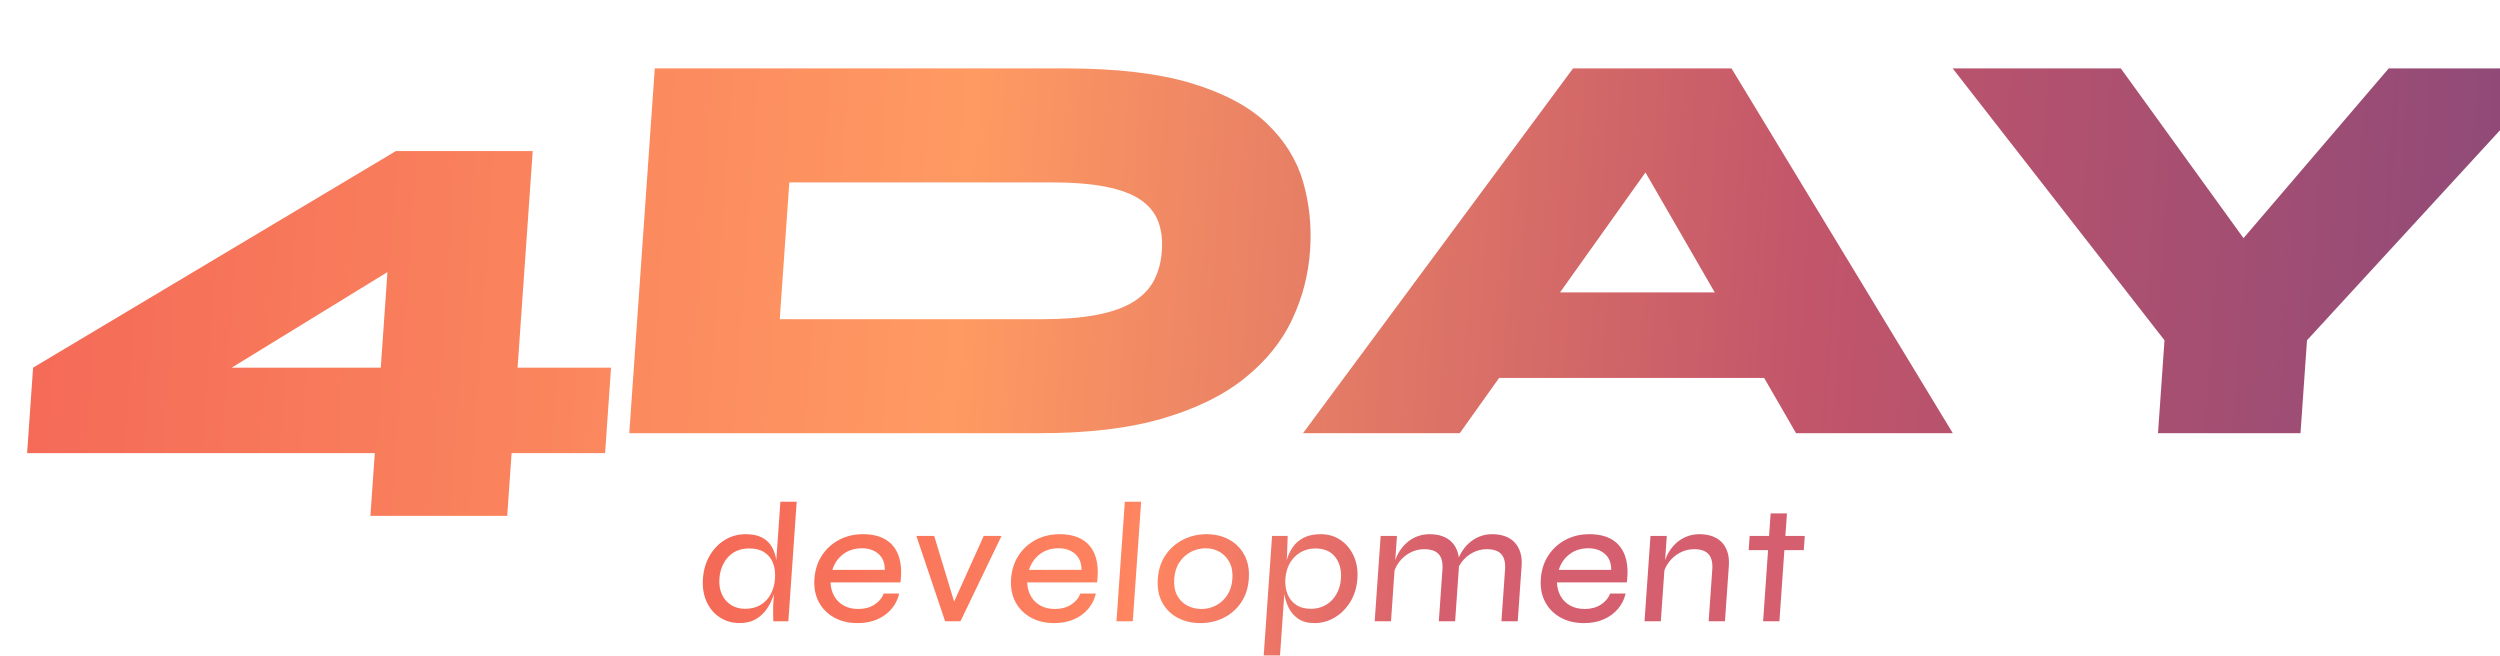
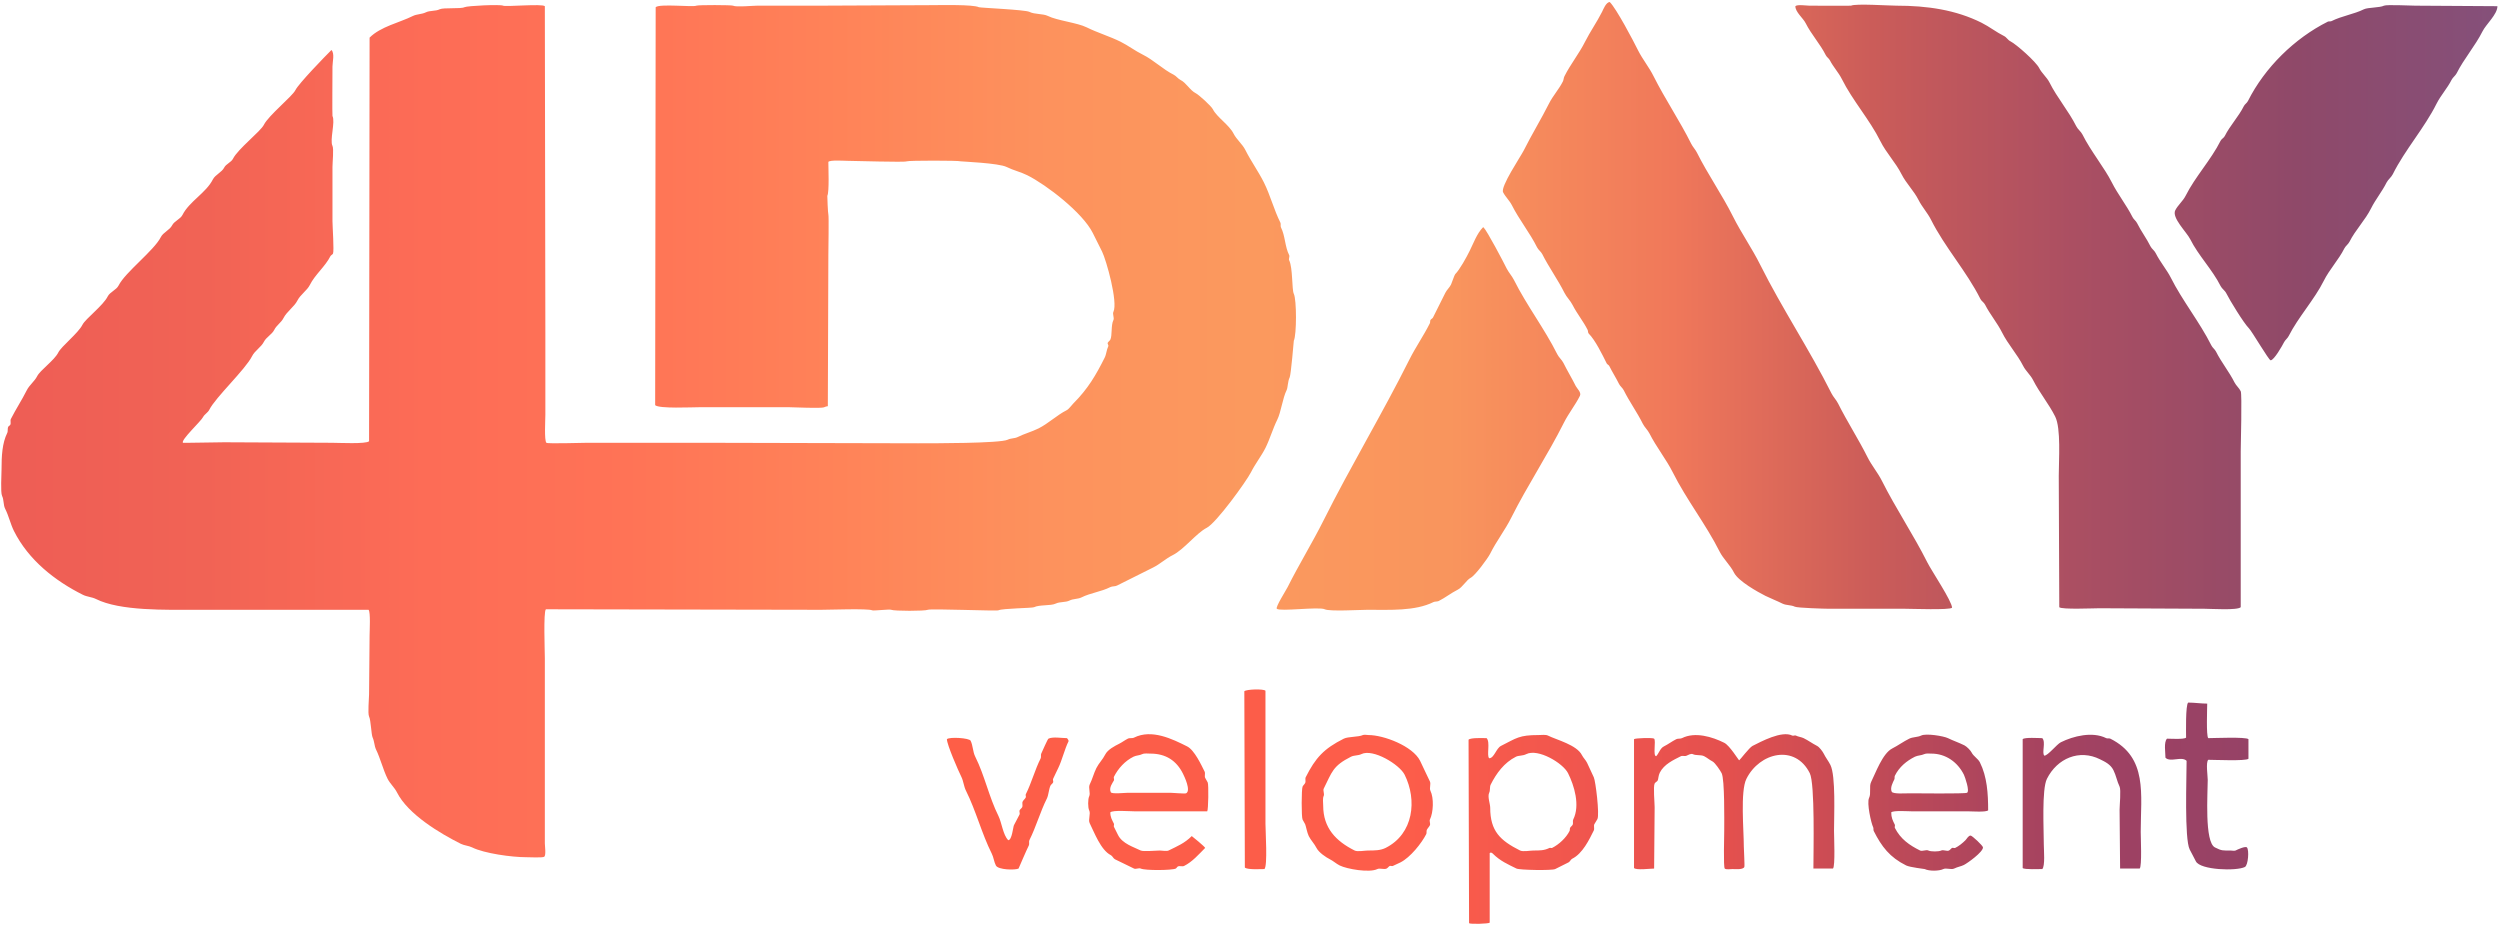
- <svg xmlns="http://www.w3.org/2000/svg" viewBox="0 0 4386 1150" role="img" aria-label="4DAY development">
+ <svg xmlns="http://www.w3.org/2000/svg" viewBox="0 0 2425 898" role="img" aria-label="4dayvelopment">
  <defs>
-     <linearGradient id="g" x1="0" y1="0" x2="4386" y2="0" gradientUnits="userSpaceOnUse">
-       <stop offset="0" stop-color="#f46957" />
-       <stop offset=".38" stop-color="#ff9a62" />
-       <stop offset=".72" stop-color="#c2556a" />
-       <stop offset="1" stop-color="#8f4a78" />
+     <linearGradient id="l4d-a" x1="3" y1="0" x2="2421" y2="0" gradientUnits="userSpaceOnUse">
+       <stop offset="0" stop-color="#ee5d55" />
+       <stop offset="0.08" stop-color="#f16355" />
+       <stop offset="0.17" stop-color="#fd6c56" />
+       <stop offset="0.25" stop-color="#ff7356" />
+       <stop offset="0.33" stop-color="#ff8258" />
+       <stop offset="0.42" stop-color="#fd925d" />
+       <stop offset="0.5" stop-color="#fb995e" />
+       <stop offset="0.58" stop-color="#f9955d" />
+       <stop offset="0.67" stop-color="#f0785a" />
+       <stop offset="0.75" stop-color="#cb5c59" />
+       <stop offset="0.83" stop-color="#ab4f62" />
+       <stop offset="0.92" stop-color="#8f4969" />
+       <stop offset="1" stop-color="#85507a" />
    </linearGradient>
-     <linearGradient id="h" x1="0" y1="0" x2="4386" y2="0" gradientUnits="userSpaceOnUse">
-       <stop offset="0" stop-color="#f46957" />
-       <stop offset=".6" stop-color="#ff8560" />
-       <stop offset="1" stop-color="#d55f6e" />
+     <linearGradient id="l4d-b" x1="920" y1="0" x2="2179" y2="0" gradientUnits="userSpaceOnUse">
+       <stop offset="0" stop-color="#fe5e47" />
+       <stop offset="0.2" stop-color="#fc5d49" />
+       <stop offset="0.35" stop-color="#fd5d4a" />
+       <stop offset="0.5" stop-color="#ef554e" />
+       <stop offset="0.6" stop-color="#e4504e" />
+       <stop offset="0.7" stop-color="#c44b56" />
+       <stop offset="0.8" stop-color="#ad455d" />
+       <stop offset="0.9" stop-color="#9e4163" />
+       <stop offset="1" stop-color="#964266" />
    </linearGradient>
  </defs>
-   <g transform="translate(0,760) skewX(-4)" fill="url(#g)">
-     <path d="M900 -495V145H660V-391L751 -341L308 -57L291 -115H676V35H50V-115L660 -495ZM884 35V-115H1064V35Z" />
-     <path d="M1824 -640Q1959 -640 2047.0 -614.0Q2135 -588 2185.0 -543.0Q2235 -498 2255.5 -440.5Q2276 -383 2276 -320Q2276 -257 2253.0 -199.5Q2230 -142 2177.5 -97.0Q2125 -52 2038.5 -26.0Q1952 0 1824 0H1104V-640ZM1354 -200H1814Q1870 -200 1909.0 -207.5Q1948 -215 1971.5 -230.0Q1995 -245 2005.5 -267.5Q2016 -290 2016 -320Q2016 -350 2005.5 -372.5Q1995 -395 1971.5 -410.0Q1948 -425 1909.0 -432.5Q1870 -440 1814 -440H1354Z" />
-     <path d="M2510 -97V-247H3194V-97ZM2286 0 2715 -640H2993L3426 0H3151L2780 -573H2929L2561 0Z" />
-     <path d="M4441 -640 4036 -163V0H3786V-163L3381 -640H3676L4005 -225H3820L4146 -640Z" />
-   </g>
-   <g transform="translate(1217,1090) scale(0.3) skewX(-4)" fill="url(#h)">
-     <path d="M268.768 10.308Q204.153 10.308 151.269 -22.885Q98.384 -56.077 67.538 -114.577Q36.692 -173.077 36.692 -248.692Q36.692 -324.923 66.692 -383.615Q96.692 -442.308 149.076 -475.846Q201.461 -509.385 268.768 -509.385Q328.152 -509.385 367.19 -489.039Q406.228 -468.692 428.305 -432.846Q450.382 -397.0 459.728 -350.0Q469.074 -303.0 469.074 -248.692Q469.074 -208.846 459.228 -164.039Q449.382 -119.231 426.959 -79.346Q404.536 -39.462 365.844 -14.577Q327.152 10.308 268.768 10.308ZM295.536 -73.076Q348.998 -73.076 385.421 -96.538Q421.843 -120 439.997 -159.807Q458.151 -199.615 458.151 -248.692Q458.151 -302.462 439.497 -342.116Q420.843 -381.77 384.574 -403.885Q348.305 -426.001 295.536 -426.001Q218.075 -426.001 175.537 -376.116Q132.998 -326.231 132.998 -248.692Q132.998 -197.231 153.96 -157.577Q174.921 -117.923 211.652 -95.499Q248.383 -73.076 295.536 -73.076ZM458.151 -699.077H553.534V0.0H465.766Q463.458 -22.308 460.804 -54.307Q458.151 -86.307 458.151 -108.615Z" />
-     <path d="M1099.92 -162.231H1190.611Q1182.611 -112.615 1152.958 -73.654Q1123.304 -34.692 1074.343 -12.039Q1025.382 10.615 959.075 10.615Q881.383 10.615 820.153 -21.962Q758.923 -54.539 723.807 -112.885Q688.692 -171.231 688.692 -248.385Q688.692 -325.538 722.807 -384.384Q756.923 -443.231 816.999 -476.308Q877.075 -509.385 954.382 -509.385Q1035.074 -509.385 1090.035 -477.346Q1144.996 -445.308 1171.65 -382.808Q1198.303 -320.308 1193.303 -227.462H784.383Q789.383 -181.846 811.845 -146.692Q834.306 -111.538 871.691 -91.807Q909.075 -72.076 958.152 -72.076Q1012.536 -72.076 1049.882 -97.038Q1087.228 -122 1099.92 -162.231ZM954.613 -427.001Q889.537 -427.001 846.614 -392.385Q803.691 -357.77 789.998 -300.692H1096.843Q1092.536 -361.77 1052.805 -394.385Q1013.074 -427.001 954.613 -427.001Z" />
-     <path d="M1530.382 -73.923H1499.306L1661.228 -499.077H1765.15L1560.074 0.0H1470.307L1267.462 -499.077H1371.691Z" />
-     <path d="M2249.92 -162.231H2340.611Q2332.611 -112.615 2302.958 -73.654Q2273.304 -34.692 2224.343 -12.039Q2175.382 10.615 2109.075 10.615Q2031.383 10.615 1970.153 -21.962Q1908.923 -54.539 1873.807 -112.885Q1838.692 -171.231 1838.692 -248.385Q1838.692 -325.538 1872.807 -384.384Q1906.923 -443.231 1966.999 -476.308Q2027.075 -509.385 2104.382 -509.385Q2185.074 -509.385 2240.035 -477.346Q2294.996 -445.308 2321.65 -382.808Q2348.303 -320.308 2343.303 -227.462H1934.383Q1939.383 -181.846 1961.845 -146.692Q1984.306 -111.538 2021.691 -91.807Q2059.075 -72.076 2108.152 -72.076Q2162.536 -72.076 2199.882 -97.038Q2237.228 -122 2249.92 -162.231ZM2104.613 -427.001Q2039.537 -427.001 1996.614 -392.385Q1953.691 -357.77 1939.998 -300.692H2246.843Q2242.536 -361.77 2202.805 -394.385Q2163.074 -427.001 2104.613 -427.001Z" />
-     <path d="M2472.462 -699.077H2567.845V0.0H2472.462Z" />
-     <path d="M2963.844 10.615Q2890.614 10.615 2829.845 -20.077Q2769.077 -50.769 2732.884 -108.962Q2696.692 -167.154 2696.692 -248.385Q2696.692 -329.615 2732.884 -388.115Q2769.077 -446.615 2829.845 -478.0Q2890.614 -509.385 2963.844 -509.385Q3037.074 -509.385 3097.189 -478.0Q3157.304 -446.615 3193.15 -388.115Q3228.996 -329.615 3228.996 -248.385Q3228.996 -167.154 3193.15 -108.962Q3157.304 -50.769 3097.189 -20.077Q3037.074 10.615 2963.844 10.615ZM2963.844 -72.076Q3008.921 -72.076 3047.305 -92.307Q3085.69 -112.538 3109.344 -152.192Q3132.997 -191.846 3132.997 -248.385Q3132.997 -304.923 3109.344 -344.885Q3085.69 -384.847 3047.459 -405.924Q3009.228 -427.001 2963.844 -427.001Q2918.767 -427.001 2879.883 -406.27Q2840.998 -385.539 2816.845 -345.731Q2792.691 -305.923 2792.691 -248.385Q2792.691 -191.846 2816.345 -152.192Q2839.998 -112.538 2879.229 -92.307Q2918.46 -72.076 2963.844 -72.076Z" />
-     <path d="M3631.92 10.615Q3573.536 10.615 3534.998 -14.269Q3496.459 -39.154 3474.037 -79.039Q3451.614 -118.923 3441.768 -163.885Q3431.922 -208.846 3431.922 -248.692Q3431.922 -303.0 3441.268 -350.0Q3450.614 -397.0 3472.69 -432.846Q3494.767 -468.692 3533.651 -489.039Q3572.536 -509.385 3631.92 -509.385Q3696.535 -509.385 3748.919 -475.692Q3801.303 -442.0 3832.649 -383.154Q3863.995 -324.308 3863.995 -248.692Q3863.995 -172.462 3832.149 -113.962Q3800.303 -55.462 3747.573 -22.423Q3694.843 10.615 3631.92 10.615ZM3605.151 -73.076Q3653.305 -73.076 3690.036 -95.499Q3726.766 -117.923 3747.228 -157.577Q3767.689 -197.231 3767.689 -248.692Q3767.689 -326.231 3725.305 -376.116Q3682.92 -426.001 3605.151 -426.001Q3558.382 -426.001 3521.46 -403.885Q3484.537 -381.77 3463.691 -342.116Q3442.845 -302.462 3442.845 -248.692Q3442.845 -199.308 3461.345 -159.654Q3479.844 -120 3515.921 -96.538Q3551.998 -73.076 3605.151 -73.076ZM3347.462 -499.077H3438.922L3442.845 -385.77V200.0H3347.462Z" />
-     <path d="M3982.462 -499.077H4077.845V0.0H3982.462ZM4267.997 -509.385Q4309.843 -509.385 4343.997 -497.385Q4378.15 -485.385 4402.304 -461.769Q4426.458 -438.154 4439.688 -403.808Q4452.919 -369.462 4452.919 -324.77V0.0H4357.536V-303.847Q4357.536 -363.385 4329.459 -392.539Q4301.382 -421.693 4242.767 -421.693Q4198.383 -421.693 4161.229 -401.001Q4124.075 -380.308 4100.499 -345.654Q4076.922 -311 4072.23 -267.615L4071.23 -323.462Q4076.23 -363.308 4092.499 -397Q4108.768 -430.693 4134.421 -456.116Q4160.075 -481.539 4194.113 -495.462Q4228.151 -509.385 4267.997 -509.385ZM4633.84 -509.385Q4675.686 -509.385 4709.84 -497.385Q4743.994 -485.385 4768.147 -461.769Q4792.301 -438.154 4805.685 -403.808Q4819.07 -369.462 4819.07 -324.77V0.0H4723.687V-303.847Q4723.687 -363.385 4695.456 -392.539Q4667.225 -421.693 4608.61 -421.693Q4564.226 -421.693 4527.072 -401.001Q4489.919 -380.308 4466.342 -345.654Q4442.765 -311 4438.38 -267.615L4437.073 -324.385Q4442.073 -363.616 4458.65 -397.308Q4475.226 -431 4501.034 -456.27Q4526.841 -481.539 4560.726 -495.462Q4594.61 -509.385 4633.84 -509.385Z" />
-     <path d="M5347.92 -162.231H5438.611Q5430.611 -112.615 5400.958 -73.654Q5371.304 -34.692 5322.343 -12.039Q5273.382 10.615 5207.075 10.615Q5129.383 10.615 5068.153 -21.962Q5006.923 -54.539 4971.807 -112.885Q4936.692 -171.231 4936.692 -248.385Q4936.692 -325.538 4970.807 -384.384Q5004.923 -443.231 5064.999 -476.308Q5125.075 -509.385 5202.382 -509.385Q5283.074 -509.385 5338.035 -477.346Q5392.996 -445.308 5419.65 -382.808Q5446.303 -320.308 5441.303 -227.462H5032.383Q5037.383 -181.846 5059.845 -146.692Q5082.306 -111.538 5119.691 -91.807Q5157.075 -72.076 5206.152 -72.076Q5260.536 -72.076 5297.882 -97.038Q5335.228 -122 5347.92 -162.231ZM5202.613 -427.001Q5137.537 -427.001 5094.614 -392.385Q5051.691 -357.77 5037.998 -300.692H5344.843Q5340.536 -361.77 5300.805 -394.385Q5261.074 -427.001 5202.613 -427.001Z" />
-     <path d="M5560.462 -499.077H5655.845V0.0H5560.462ZM5845.997 -509.385Q5887.843 -509.385 5921.997 -497.385Q5956.15 -485.385 5980.304 -461.769Q6004.458 -438.154 6017.688 -403.808Q6030.919 -369.462 6030.919 -324.77V0.0H5935.536V-303.847Q5935.536 -363.385 5907.459 -392.539Q5879.382 -421.693 5820.767 -421.693Q5776.383 -421.693 5739.229 -401.001Q5702.075 -380.308 5678.499 -345.654Q5654.922 -311 5650.23 -267.615L5649.23 -323.462Q5654.23 -363.308 5670.499 -397Q5686.768 -430.693 5712.421 -456.116Q5738.075 -481.539 5772.113 -495.462Q5806.151 -509.385 5845.997 -509.385Z" />
-     <path d="M6140.462 -499.077H6462.767V-416.078H6140.462ZM6253.923 -630.923H6349.306V0.0H6253.923Z" />
-   </g>
+   <path fill="url(#l4d-a)" fill-rule="evenodd" d="M1438.5 220.5C1432.5 226.6 1429.2 236.2 1425.5 243.5C1422.5 249.6 1415.9 261.6 1411.5 266C1410.8 266.7 1408.2 274.6 1407.5 276C1406 279 1403.5 281 1402 284C1398 291.9 1394 300.1 1390 308C1389.5 309 1388 309.5 1387.5 310.5C1387.1 311.3 1387.4 312.6 1387 313.5C1380.9 325.7 1373.1 336.8 1367 349C1340.8 401.4 1310 452.5 1284 504.5C1273 526.5 1260 547.5 1249 569.5C1247.5 572.5 1237 589 1238.5 590.5C1241.4 593.4 1279.6 588.3 1285 591C1289.7 593.3 1319.2 591.5 1326.5 591.5C1348.1 591.5 1372.7 592.9 1390.5 584C1392 583.3 1394 583.7 1395.5 583C1401.9 579.8 1407.6 575.2 1414 572C1418.5 569.8 1422.6 562.5 1426.5 560.5C1430.9 558.3 1443.2 541.6 1445.5 537C1451.5 524.9 1460 514.1 1466 502C1481.7 470.7 1501.3 441.3 1517 410C1521.5 401 1528 393 1532.5 384C1534.2 380.7 1529.7 376.9 1528.5 374.5C1524.8 367 1520.2 359.5 1516.5 352C1514.9 348.9 1512 346.6 1510.5 343.5C1498.1 318.7 1480.9 296.3 1468.5 271.5C1466.5 267.6 1463.5 264.4 1461.5 260.5C1458.4 254.2 1442.6 224.1 1439 220.5C1438.8 220.5 1438.7 220.5 1438.5 220.5ZM2202.5 349.5C2205.8 349.5 2213.9 335.2 2215.5 332C2216.6 329.8 2218.9 328.2 2220 326C2229.1 307.9 2245.1 290.4 2254 272.5C2259.5 261.4 2268.5 252 2274 241C2275.2 238.6 2277.8 236.9 2279 234.5C2284.7 223.1 2294.3 213.5 2300 202C2304.3 193.4 2310.7 185.7 2315 177C2316.5 174.1 2319.5 172 2321 169C2332.9 145.1 2351.6 124.4 2363.5 100.5C2367.6 92.4 2374 85.5 2378 77.5C2379.2 75.1 2381.8 73.4 2383 71C2390.1 56.9 2400.9 44.6 2408 30.5C2411.5 23.4 2422.5 14 2422.5 6C2396.4 6 2369.4 5.5 2343 5.5C2338.5 5.5 2314.9 4.3 2312.5 5.5C2308.2 7.6 2296.9 7.1 2293 9C2283.3 13.8 2271.7 15.4 2261.5 20.5C2260.5 21 2259 20.5 2258 21C2225.8 37.1 2196.8 65.5 2180.5 98C2179.6 99.9 2177.4 101.1 2176.5 103C2171.4 113.2 2163.1 121.8 2158 132C2157.1 133.8 2154.9 134.7 2154 136.5C2144.6 155.2 2129.4 171.3 2120 190C2117.4 195.1 2112.6 198.9 2110 204C2106.4 211.2 2121.1 225.2 2124.5 232C2132.5 248 2146 261.5 2154 277.5C2155.3 280.1 2158.2 281.8 2159.5 284.5C2162.9 291.3 2176.4 313.4 2181.5 318.5C2184.4 321.4 2200.8 349.5 2202.5 349.5ZM1741.5 6C1741.5 11.8 1749 17.5 1751.5 22.5C1756.9 33.3 1765.6 42.7 1771 53.5C1771.9 55.4 1774 56.6 1775 58.5C1778.2 64.8 1783.3 70.2 1786.5 76.5C1797 97.6 1813.5 115.9 1824 137C1829.6 148.3 1838.9 157.8 1844.5 169C1849 177.9 1856.5 185.1 1861 194C1864.3 200.6 1869.8 206.6 1873 213C1886.4 239.8 1907.6 263.2 1921 290C1922 292.1 1924.5 293.4 1925.5 295.5C1930.2 304.8 1937.3 313.1 1942 322.5C1947.6 333.8 1956.8 343.7 1962.5 355C1965 359.9 1969.5 363.6 1972 368.5C1978.2 380.8 1987.4 391.8 1993.5 404C1999.3 415.5 1997 446.4 1997 461.5C1997 503.9 1997.5 546.9 1997.5 589C1999.9 591.4 2030.9 590 2036.5 590C2070.1 590 2104.6 590.5 2138.5 590.5C2144.6 590.5 2170.3 592.2 2173.5 589C2173.5 538.7 2173.5 488.3 2173.5 438C2173.5 430.8 2174.9 382.3 2173.5 379.5C2172 376.4 2169.1 374.1 2167.5 371C2162.3 360.6 2154.7 351.4 2149.5 341C2148.4 338.8 2146.1 337.3 2145 335C2133.6 312.3 2116.9 291.7 2105.5 269C2102.1 262.2 2095.2 253.9 2091 245.5C2089.8 243 2087.2 241.4 2086 239C2082.2 231.3 2076.8 224.2 2073 216.5C2071.9 214.2 2069.6 212.8 2068.5 210.5C2062.7 199 2054.3 188.5 2048.5 177C2041.3 162.7 2027.9 146.4 2020 130.5C2018.5 127.5 2015.5 125.5 2014 122.5C2006.6 107.7 1995.4 94.8 1988 80C1985.5 75 1980.5 71 1978 66C1974.9 59.9 1956.1 43.1 1950 40C1947.7 38.9 1946.3 36.1 1944 35C1936.4 31.2 1929.6 25.8 1922 22C1897.1 9.6 1869.6 5.5 1839.5 5.5C1832.2 5.5 1799.9 3.3 1795.5 5.5C1795.1 5.7 1759.2 5.5 1755 5.5C1752.2 5.5 1743.4 4.1 1741.5 6ZM358.5 36.5C358.5 166.6 358 297.6 358 428C355.1 430.9 328.4 429.5 322 429.5C287.2 429.5 252 429 217.5 429C212.9 429 177.7 429.7 177.5 429.5C175 427 195 408.6 197 404.5C198.3 401.9 201.7 400.2 203 397.5C209.2 385.2 237.9 358.6 244.5 345.5C247.1 340.2 253.4 336.7 256 331.5C258.2 327.1 263.8 324.4 266 320C268.2 315.5 272.8 312.9 275 308.5C278.1 302.3 285.5 297.5 288.5 291.5C291.2 286 297.9 281.7 300.5 276.5C305.5 266.4 315.5 258.5 320.5 248.5C321 247.5 322.5 247 323 246C324.2 243.6 322.5 219.4 322.5 214.5C322.5 197 322.5 179.5 322.5 162C322.5 157.6 323.9 144.3 322.5 141.5C319.7 135.9 325.4 118.2 322.5 112.5C322.2 112 322.5 70 322.5 64.5C322.5 60.2 324.8 51.8 321.5 48.5C315.2 54.8 289.8 80.9 286.5 87.5C283.5 93.5 260.5 112 256 121C252.8 127.5 230.7 144.5 226 154C224.3 157.4 219.2 159.1 217.5 162.5C215.3 167 208.8 169.5 206.5 174C200 187 183.5 195.5 177 208.5C175 212.5 169 214.5 167 218.5C164.6 223.2 158.3 225.4 156 230C149.4 243.1 121.5 264 115 277C112.9 281.2 106.6 283.3 104.5 287.5C100.1 296.4 83 309.1 80 315C75.8 323.3 59.6 335.8 56.5 342C52.7 349.6 39 359 36 365C33.5 369.9 28.5 373.5 26 378.5C21.2 388.1 15.3 397 10.5 406.5C9.8 408 10.8 410.5 10 412C9.6 412.8 8.4 413.2 8 414C7.1 415.7 7.9 418.3 7 420C2.1 429.9 1.5 442.4 1.5 455C1.5 459.9 0.4 477.7 2 481C3.9 484.8 3.1 489.8 5 493.5C8.5 500.4 10.1 508.1 13.5 515C27.6 543.2 53.4 563.5 80.5 577C84.3 578.9 89.2 579.1 93 581C116.5 592.8 161 591.5 190.5 591.5C246 591.5 302.6 591.5 357.5 591.5C359.6 593.6 358.5 612.3 358.5 616.5C358.5 635.5 358 654.7 358 673.5C358 677.5 356.6 692.1 358 695C359.8 698.7 360.1 712.7 361.5 715.5C363 718.6 363.4 724.4 364.5 726.5C369.1 735.8 371.4 746.2 376 755.5C378.4 760.2 382.6 763.8 385 768.5C395.7 790 427.4 808.7 447 818.5C450.4 820.2 454.6 820.3 458 822C469.6 827.8 496.4 831.5 510.5 831.5C513.1 831.5 526.8 832.2 528 831C529.8 829.2 528.5 820.7 528.5 818C528.5 805.2 528.5 792.3 528.5 779.5C528.5 732.5 528.5 685.5 528.5 638.5C528.5 632 527 593.5 529.5 591C618.1 591 707.6 591.5 796.5 591.5C804 591.5 842.1 590.1 846 592C847.4 592.7 863 590.7 864.5 591.5C867.1 592.8 897.4 592.8 900 591.5C902.6 590.2 966.8 592.9 968.5 592C972.2 590.1 1001.2 589.9 1003 589C1008.2 586.4 1019.3 587.8 1024 585.5C1028.1 583.5 1033.5 584.5 1037.5 582.5C1041 580.7 1045.6 581.2 1049 579.5C1057.8 575.1 1068.1 574 1077 569.5C1078.9 568.5 1081.6 569 1083.5 568C1095.2 562.2 1106.8 556.4 1118.5 550.5C1125.2 547.2 1130.8 541.8 1137.5 538.5C1148.4 533.1 1160.6 517 1170.5 512C1179.7 507.4 1209 466.9 1213.5 458C1217.6 449.8 1223.4 442.6 1227.5 434.5C1231.9 425.6 1234.6 415.9 1239 407C1242.5 400 1244.2 386.1 1248 378.5C1249.3 375.9 1249 370.1 1251 366C1252.2 363.6 1255 330.5 1255 330.5C1257.8 324.9 1257.8 290.6 1255 285C1253 281 1254.1 259.7 1250.5 252.5C1249.8 251.2 1251.2 248.8 1250.5 247.5C1246.3 239.2 1246.7 228.8 1242.5 220.5C1241.9 219.2 1242.6 217.2 1242 216C1235.7 203.5 1232.3 189.6 1226 177C1220.6 166.2 1213.4 156.3 1208 145.5C1205.1 139.7 1199.4 135.3 1196.5 129.5C1192.3 121.2 1180.2 113.5 1176.5 106C1174.9 102.8 1162.8 91.9 1160 90.5C1154.2 87.6 1150.8 80.4 1145 77.5C1142.6 76.3 1140.9 73.7 1138.5 72.5C1127.9 67.2 1119 58.2 1108.5 53C1101 49.3 1094.4 44.2 1087 40.5C1076.3 35.2 1064.7 31.8 1054 26.5C1045.2 22.1 1025.3 19.9 1016.5 15.5C1011.7 13.1 1003.6 14.1 998.5 11.5C994.3 9.4 950.8 7.6 949.5 7C944 4.2 912 5 903.5 5C866.9 5 830.5 5.5 795 5.5C774.9 5.5 755 5.5 734.5 5.5C730.1 5.5 714.1 7.1 711 5.5C709.6 4.8 677.2 4.7 675.5 5.5C672.4 7.1 639.6 3.4 636 7C636 134.7 635.5 266.3 635.5 393C639.1 396.6 671.2 395 678.5 395C707.5 395 736.5 395 765.5 395C770.5 395 796.8 396.4 799.5 395C800.3 394.6 802.1 394 803 394C803 345.9 803.5 297.3 803.5 247.5C803.5 243.2 804.1 209.2 803.5 208C803.1 207.3 802.4 190.2 802.5 190C804.5 186 803.5 162.6 803.5 157C805.5 155 818.5 156 822 156C829 156 877.3 157.6 879.5 156.5C881.3 155.6 930.1 155.6 932 156.5C932.4 156.7 968.8 158.1 976.5 162C982.9 165.2 990.1 166.8 996.5 170C1015.1 179.3 1050.2 206.3 1060 226C1063 232 1066 238.1 1069 244C1073.1 252.2 1084.6 293.2 1080 302.5C1078.9 304.6 1081.1 308.4 1080 310.5C1077.5 315.4 1079 325.5 1077 329.5C1076.4 330.6 1075.1 331.4 1074.5 332.5C1074 333.5 1075.6 334.8 1075 336C1073.3 339.4 1073.2 343.7 1071.5 347C1063.1 363.7 1055.5 377 1041 391.5C1039.2 393.3 1036.8 396.9 1034.5 398C1025.5 402.5 1017 410.7 1007.5 415.5C1000.9 418.8 993.6 420.7 987 424C984.1 425.4 980.4 425 977.5 426.5C970.3 430.1 904.2 430 890.5 430C820.8 430 753.1 429.5 684.5 429.5C645.9 429.5 608.2 429.5 569.5 429.5C564.6 429.5 531.1 430.6 530 429.5C527.8 427.3 529 406.9 529 402.5C529 376 529 349.5 529 323C529 217.4 528.5 111.2 528.5 6C525.9 3.4 490.5 6.8 488 5.5C485.2 4.1 453.3 5.6 450.5 7C446.9 8.8 430.2 7.2 426.5 9C422.5 11 417 10 413 12C409.2 13.9 404.3 13.6 400.5 15.5C387.5 22 369.3 25.7 358.5 36.5ZM1893.5 589.5C1893.5 583.3 1873.5 553.5 1869.5 545.5C1856 518.6 1839 493.4 1825.5 466.5C1821.5 458.5 1815.5 451.5 1811.5 443.5C1802.7 425.9 1791.8 409.1 1783 391.5C1781.2 387.9 1778.3 385.1 1776.5 381.5C1755.3 339.2 1728.7 299.4 1707.5 257C1699.5 240.9 1689 226 1681 210C1670.4 188.8 1656.6 169.2 1646 148C1644.5 145 1642 142.5 1640.5 139.5C1629.4 117.2 1615.2 96.3 1604 74C1599.7 65.3 1593.4 57.7 1589 49C1584.2 39.3 1568 8.5 1561.5 2C1557.9 2 1555.2 9.1 1554 11.5C1549 21.4 1542.5 30.6 1537.5 40.5C1531.7 52.1 1523.3 62.4 1517.5 74C1516.7 75.5 1516.8 77.4 1516 79C1512.2 86.6 1506.3 92.9 1502.5 100.5C1494.8 115.8 1485.7 130.6 1478 146C1474.9 152.1 1455.3 181.1 1458 186.5C1460.3 191 1464.2 194.5 1466.5 199C1473.6 213.1 1484 225.9 1491 240C1492.2 242.4 1494.8 244.1 1496 246.5C1502.2 258.9 1511.1 271.2 1517.5 284C1519.7 288.4 1523.3 291.6 1525.5 296C1529.7 304.3 1535.8 311.6 1540 320C1540.5 320.9 1540.2 322.7 1541 323.5C1547.5 330 1554.3 344.1 1558.5 352.5C1559 353.5 1560.5 354 1561 355C1563.9 360.9 1567.6 366.6 1570.5 372.5C1571.6 374.7 1573.9 376.3 1575 378.5C1580.5 389.6 1588 399.9 1593.5 411C1595.2 414.4 1598.3 417.1 1600 420.5C1606.5 433.4 1616.4 445.8 1622.5 458C1635.8 484.6 1654.7 508.5 1668 535C1671.7 542.3 1678.3 548.1 1682 555.5C1686.2 563.8 1705.2 574.3 1712.5 578C1718 580.7 1723.6 582.8 1729 585.5C1732.6 587.3 1737.3 586.7 1741 588.5C1743.4 589.7 1769.9 590.5 1774.5 590.5C1798.6 590.5 1824.6 590.5 1848 590.5C1854.7 590.5 1891.1 591.9 1893.5 589.5Z" />
+   <path fill="url(#l4d-b)" fill-rule="evenodd" d="M918.5 717C918.5 722.3 929.6 747.7 932.5 753.5C934.6 757.7 934.9 762.9 937 767C946.8 786.7 952.2 808.4 962 828C963.8 831.5 964.2 836 966 839.5C968.2 843.9 984.9 844.1 988 842.5C988 842.5 995.9 824.1 998 820C998.7 818.6 997.8 816.4 998.5 815C1005.1 801.8 1008.9 787.7 1015.5 774.5C1017.1 771.3 1017.4 765.2 1019 762C1019.6 760.9 1020.9 760.2 1021.5 759C1022 758.1 1021 756.4 1021.5 755.5C1023.3 751.9 1024.7 748.5 1026.5 745C1030.1 737.7 1032.7 726.6 1036.5 719C1036.8 718.3 1035.5 716.5 1035 716C1030.1 716 1021.2 714.4 1017 716.5C1016.2 716.9 1010.9 729.1 1010 731C1009.4 732.2 1010.1 734.2 1009.5 735.5C1003.8 746.8 1000.7 759.1 995 770.5C994.6 771.3 995.4 772.7 995 773.5C994.3 775 992.7 776 992 777.5C991.2 779 992.3 781.4 991.5 783C990.9 784.1 989.6 784.9 989 786C988.5 787.1 989.5 788.9 989 790C987.2 793.6 985.3 796.9 983.5 800.5C982.7 802.2 981.6 815 978 815C972.9 809.9 971.7 798 968.5 791.5C959.3 773.1 955.2 752.4 946 734C943.6 729.3 943.8 723.2 941.5 718.5C940.1 715.8 920.9 714.6 918.5 717ZM1983 733C1980.3 730.3 1984.7 719.7 1981 716C1977.4 716 1964 715 1962 717C1962 758.5 1962 800.8 1962 842C1963.6 843.6 1977.8 843 1981 843C1983.9 840.1 1982.5 824.4 1982.5 819.5C1982.5 805.1 1980.4 765.7 1985.5 755.5C1995.5 735.5 2017 726.5 2037 736.5C2041.9 738.9 2047.2 741.4 2050 747C2052.6 752.1 2053.5 757.9 2056 763C2057.5 766 2056 781.3 2056 785.5C2056 804.4 2056.5 823.9 2056.5 842.5C2063.2 842.5 2068.8 842.5 2075.5 842.5C2077.8 840.2 2076.5 812.3 2076.5 807C2076.5 770.5 2083.5 734.8 2047 716.5C2045.9 716 2044.1 716.5 2043 716C2029.7 709.3 2011 714 1999 720C1995 722 1986.5 733 1983 733ZM1923.5 822C1923.5 820.3 1912.9 810.5 1911.5 810.5C1909.3 810.5 1907.9 813.6 1906.5 815C1903.6 817.9 1900 820.8 1896.5 822.5C1895.7 822.9 1894.3 822.1 1893.5 822.5C1892.4 823.1 1891.7 824.4 1890.5 825C1888.5 826 1885 824 1883 825C1880.6 826.2 1872.9 826.2 1870.5 825C1868.4 823.9 1864.6 826.1 1862.5 825C1852.2 819.9 1843.5 813.9 1838 803C1837.6 802.2 1838.4 800.8 1838 800C1835.9 795.8 1834.5 793.1 1834.5 788C1836.6 785.9 1851.2 787 1855 787C1873.2 787 1891.3 787 1909.5 787C1913.1 787 1926.5 788 1928.5 786C1928.5 769.9 1927.5 753.4 1920.5 739.5C1918.7 735.9 1914.3 733.6 1912.5 730C1911.5 727.9 1907.7 724.1 1905.5 723C1900.3 720.4 1894.6 718.5 1889.5 716C1885.4 714 1868.3 711.1 1863.5 713.5C1860 715.2 1855.4 714.8 1852 716.5C1846.3 719.3 1841.2 723.1 1835.5 726C1826 730.8 1819.1 750.4 1815 758.5C1812.8 762.9 1815.2 769.6 1813 774C1810.6 778.8 1815 798.5 1817 802.5C1817.5 803.5 1817 805 1817.5 806C1825.2 821.3 1833.1 831.6 1849 839.5C1852.7 841.3 1866.9 842.9 1867 843C1871.3 845.1 1880.9 845 1885 843C1887.8 841.6 1892.7 843.9 1895.5 842.5C1899 840.8 1902.3 840.4 1905 839C1908.6 837.2 1923.5 826.5 1923.5 822ZM1866.5 731.5C1868.4 730.6 1871.3 731 1873.5 731C1887.3 731 1898.9 739.2 1905 751.5C1906 753.6 1910.9 767.5 1908 769C1905.8 770.1 1858.7 769.5 1852 769.5C1848.9 769.5 1836.2 770.4 1835 768C1833.1 764.3 1836.2 758.7 1837.5 756C1838 755 1837.5 753.5 1838 752.5C1842.2 744 1849.3 738.1 1857.5 734C1860.2 732.7 1863.8 732.8 1866.5 731.5ZM1606.5 733.5C1603.1 733.5 1606.5 718.5 1604.5 716.5C1603.4 715.4 1586.1 715.9 1585 717C1585 758.7 1585 800.3 1585 842C1587.3 844.3 1601.1 842.5 1604.5 842.5C1604.5 823.1 1605 802.8 1605 783C1605 778.7 1603.5 763 1605 760C1605.6 758.8 1607.4 758.2 1608 757C1608.6 755.8 1608.6 752.2 1610 749.5C1614.1 741.3 1623.2 737.2 1630.5 733.5C1632 732.8 1634.5 733.8 1636 733C1637.3 732.4 1640.3 730.7 1642 731.5C1645.2 733.1 1649.8 731.9 1653 733.5C1655.8 734.9 1658.2 737.1 1661 738.5C1663.8 739.9 1668.8 747.7 1670 750C1673 756.1 1672.5 795.4 1672.5 805.5C1672.5 810 1671.6 841.1 1673 842.5C1674.2 843.7 1678.8 843 1680.5 843C1683.4 843 1690.6 843.8 1692 841C1692.5 840 1691.5 823.9 1691.5 821C1691.5 805.4 1688 767.5 1694 755.5C1706.8 729.8 1741.3 721.6 1755.5 750C1760.6 760.2 1759 826 1759 842.5C1764.8 842.5 1771.6 842.5 1778 842.5C1780.3 840.2 1779 811.4 1779 806C1779 791.1 1780.8 752.7 1775.5 742C1773.6 738.2 1770.9 734.9 1769 731C1767.9 728.9 1764.9 724.7 1762.5 723.5C1758 721.2 1754 718.2 1749.5 716C1747.2 714.9 1744.3 714.7 1742 713.5C1741.1 713 1739.4 714 1738.5 713.5C1728.3 708.4 1708 719.5 1700 723.5C1696.9 725 1687.5 737.5 1687 737.5C1686.5 737.5 1677.8 723.1 1672.5 720.5C1660.9 714.7 1644.2 709.6 1631.5 716C1629.9 716.8 1627.6 716.2 1626 717C1621.8 719.1 1618.2 721.9 1614 724C1610.3 725.8 1609.1 730.9 1606.5 733.5ZM1444.5 735.5C1441.8 732.8 1445.8 719.8 1442 716C1438.4 716 1426.6 715.4 1424.5 717.5C1424.5 776.4 1425 837.5 1425 895.5C1426.1 896.6 1443.9 896.1 1445 895C1445 873.5 1445 849.6 1445 827.5C1446 826.5 1447.2 827.2 1448 828C1455.2 835.2 1462.7 838.4 1471 842.5C1474 844 1505.5 844.5 1508.5 843C1512.9 840.8 1517.2 838.7 1521.5 836.5C1522.9 835.8 1523.6 833.7 1525 833C1535.1 828 1541.6 814.4 1546 805.5C1546.8 803.8 1545.7 801.1 1546.5 799.5C1547.4 797.7 1548.7 796.2 1549.5 794.5C1551.7 790 1547.7 757.5 1546 754C1543.7 749.4 1541.8 744.6 1539.5 740C1538.2 737.3 1535.8 735.1 1534.5 732.5C1529.5 722.5 1509.9 717.7 1501.5 713.5C1499.4 712.4 1495 713 1492.5 713C1473.5 713 1471.3 715.8 1456 723.5C1451.3 725.8 1449.3 735.5 1444.5 735.5ZM1480.5 731.5C1491.9 725.8 1516.1 740.2 1521 750C1527 762 1532.9 781.2 1526 795C1525.3 796.4 1526.2 798.6 1525.5 800C1524.9 801.1 1523.6 801.9 1523 803C1522.6 803.8 1522.9 805.1 1522.5 806C1519.1 812.8 1512.1 819.2 1505.5 822.5C1504.8 822.8 1503.7 822.2 1503 822.5C1497.9 825 1493.7 825 1487.5 825C1484.3 825 1477.3 826.4 1474.5 825C1455.2 815.3 1445.5 806.2 1445.5 783.5C1445.5 779.8 1442.7 772.7 1444.5 769C1445.7 766.6 1444.8 763.3 1446 761C1451.5 750.1 1459 739.8 1470.5 734C1473.1 732.7 1477 733.3 1480.5 731.5ZM1322 713C1317.9 715 1307.7 714.4 1303.5 716.5C1284.2 726.2 1276.1 734.9 1266.5 754C1265.8 755.5 1266.8 758 1266 759.5C1265.4 760.8 1264.1 761.7 1263.5 763C1262.4 765.2 1262.3 792.7 1263.5 795C1264.3 796.5 1265.2 798 1266 799.5C1266.7 801 1267.9 807.8 1269.5 811C1271.5 815 1275 818.5 1277 822.5C1279.2 826.9 1286.2 831.6 1290 833.5C1293.4 835.2 1296.1 837.8 1299.5 839.5C1306.5 843 1328.4 846.8 1336 843C1338.4 841.8 1342.6 843.7 1345 842.5C1346.2 841.9 1346.9 840.6 1348 840C1348.8 839.6 1350.2 840.4 1351 840C1353.5 838.8 1356.1 837.7 1358.5 836.5C1368 831.7 1379 817.9 1383.5 809C1384 807.9 1383.5 806.1 1384 805C1384.8 803.4 1386.2 802.1 1387 800.5C1387.7 799 1386.3 796.5 1387 795C1390.4 788.1 1391 774.1 1387.5 767C1386.3 764.5 1388.2 760.4 1387 758C1383.7 751.4 1380.8 744.7 1377.5 738C1370.3 723.6 1342.1 713 1327.5 713C1326.2 713 1323.2 712.4 1322 713ZM1320.5 731.5C1331.7 725.9 1357.5 741.5 1362.5 751.5C1374.7 776 1371.3 808.8 1344 822.5C1338.9 825 1333.2 825 1327 825C1323.8 825 1316.8 826.4 1314 825C1295.8 815.9 1283.5 803.1 1283.5 781.5C1283.5 778.7 1282.8 774.4 1284 772C1284.9 770.1 1283.1 766.9 1284 765C1292.1 748.9 1292.6 743 1310.5 734C1313.5 732.5 1317.5 733 1320.5 731.5ZM1169 822.5C1169 821.5 1156.2 811 1156 811C1149 818 1142 820.8 1133.5 825C1131.7 825.9 1127.1 825 1125 825C1121.5 825 1109 826.2 1106.5 825C1099.7 821.6 1088.8 818.5 1084.5 810C1083.2 807.4 1081.8 804.7 1080.5 802C1080.1 801.2 1080.9 799.8 1080.5 799C1078.6 795.2 1077 792.6 1077 788C1079.4 785.6 1096.2 787 1101 787C1124.3 787 1147.7 787 1171 787C1172.1 785.9 1172.5 761.1 1171.5 759C1170.7 757.5 1169.8 756 1169 754.5C1168.2 752.9 1169.3 750.2 1168.5 748.5C1165.4 742.3 1158.6 727.5 1151.5 724C1137.3 716.9 1117.2 706.9 1100 715.5C1098.3 716.4 1095.7 715.6 1094 716.5C1091 718 1088.5 720 1085.5 721.5C1081.5 723.5 1074.4 727.1 1072 732C1069.7 736.6 1065.8 740.4 1063.5 745C1060.9 750.2 1059.6 755.8 1057 761C1055.5 764.1 1058 769.4 1056.5 772.5C1055.2 775 1055.2 783.5 1056.5 786C1058.2 789.4 1055.3 795.1 1057 798.5C1061.3 807 1067.7 824.6 1077.5 829.5C1079.1 830.3 1079.9 832.7 1081.5 833.5C1087.7 836.6 1093.8 839.4 1100 842.5C1101.7 843.4 1104.8 841.6 1106.5 842.5C1110.6 844.5 1136.8 844.3 1140.5 842.5C1141.3 842.1 1141.7 840.9 1142.5 840.5C1144.2 839.6 1146.8 840.8 1148.5 840C1156.6 836 1162.9 828.6 1169 822.5ZM1108 731.5C1110.1 730.5 1113.5 731 1116 731C1130.8 731 1141.2 737.8 1147.5 750.5C1148.8 753.1 1155.5 767 1150.5 769.5C1149.3 770.1 1138 769 1135.5 769C1121.7 769 1107.8 769 1094 769C1091.4 769 1078.5 770.4 1077.5 768.5C1075.3 764.1 1079.4 759.2 1080.5 757C1081 756.1 1080 754.4 1080.5 753.5C1084.6 745.4 1091.2 738.1 1099.5 734C1102.1 732.7 1105.4 732.8 1108 731.5ZM2122.5 681.5C2119.9 684.1 2120.5 710.4 2120.5 715.5C2118.6 717.4 2104.8 716.5 2102 716.5C2098.7 719.8 2100.5 730.2 2100.5 735C2105.2 739.8 2116.2 733.2 2121 738C2121 754.4 2118.8 813.7 2124 824C2125.9 827.8 2128.1 831.6 2130 835.5C2134.3 844 2169.2 845.1 2177.5 841C2180.8 839.4 2181.8 824.3 2179.5 822C2178 820.5 2170.2 824.1 2168.5 825C2167.4 825.5 2164.7 825 2163.5 825C2156.1 825 2155.2 825.4 2148.5 822C2138.2 816.8 2141.5 769.2 2141.5 756.5C2141.5 752.7 2139.5 739.5 2142 737C2147.6 737 2178.6 738.4 2181 736C2181 729.7 2181 723.3 2181 717C2178.6 714.6 2146.9 716 2142 716C2139.9 713.9 2141 687 2141 682.5C2135.2 682.5 2128.6 681.5 2122.5 681.5ZM1207 670.5C1207 728 1207.5 784 1207.5 841.5C1209.8 843.8 1222.5 843 1226.5 843C1229.7 839.8 1227.5 806.5 1227.5 799C1227.5 756 1227.5 713 1227.5 670C1225.5 668 1208.9 668.6 1207 670.5Z" />
</svg>
